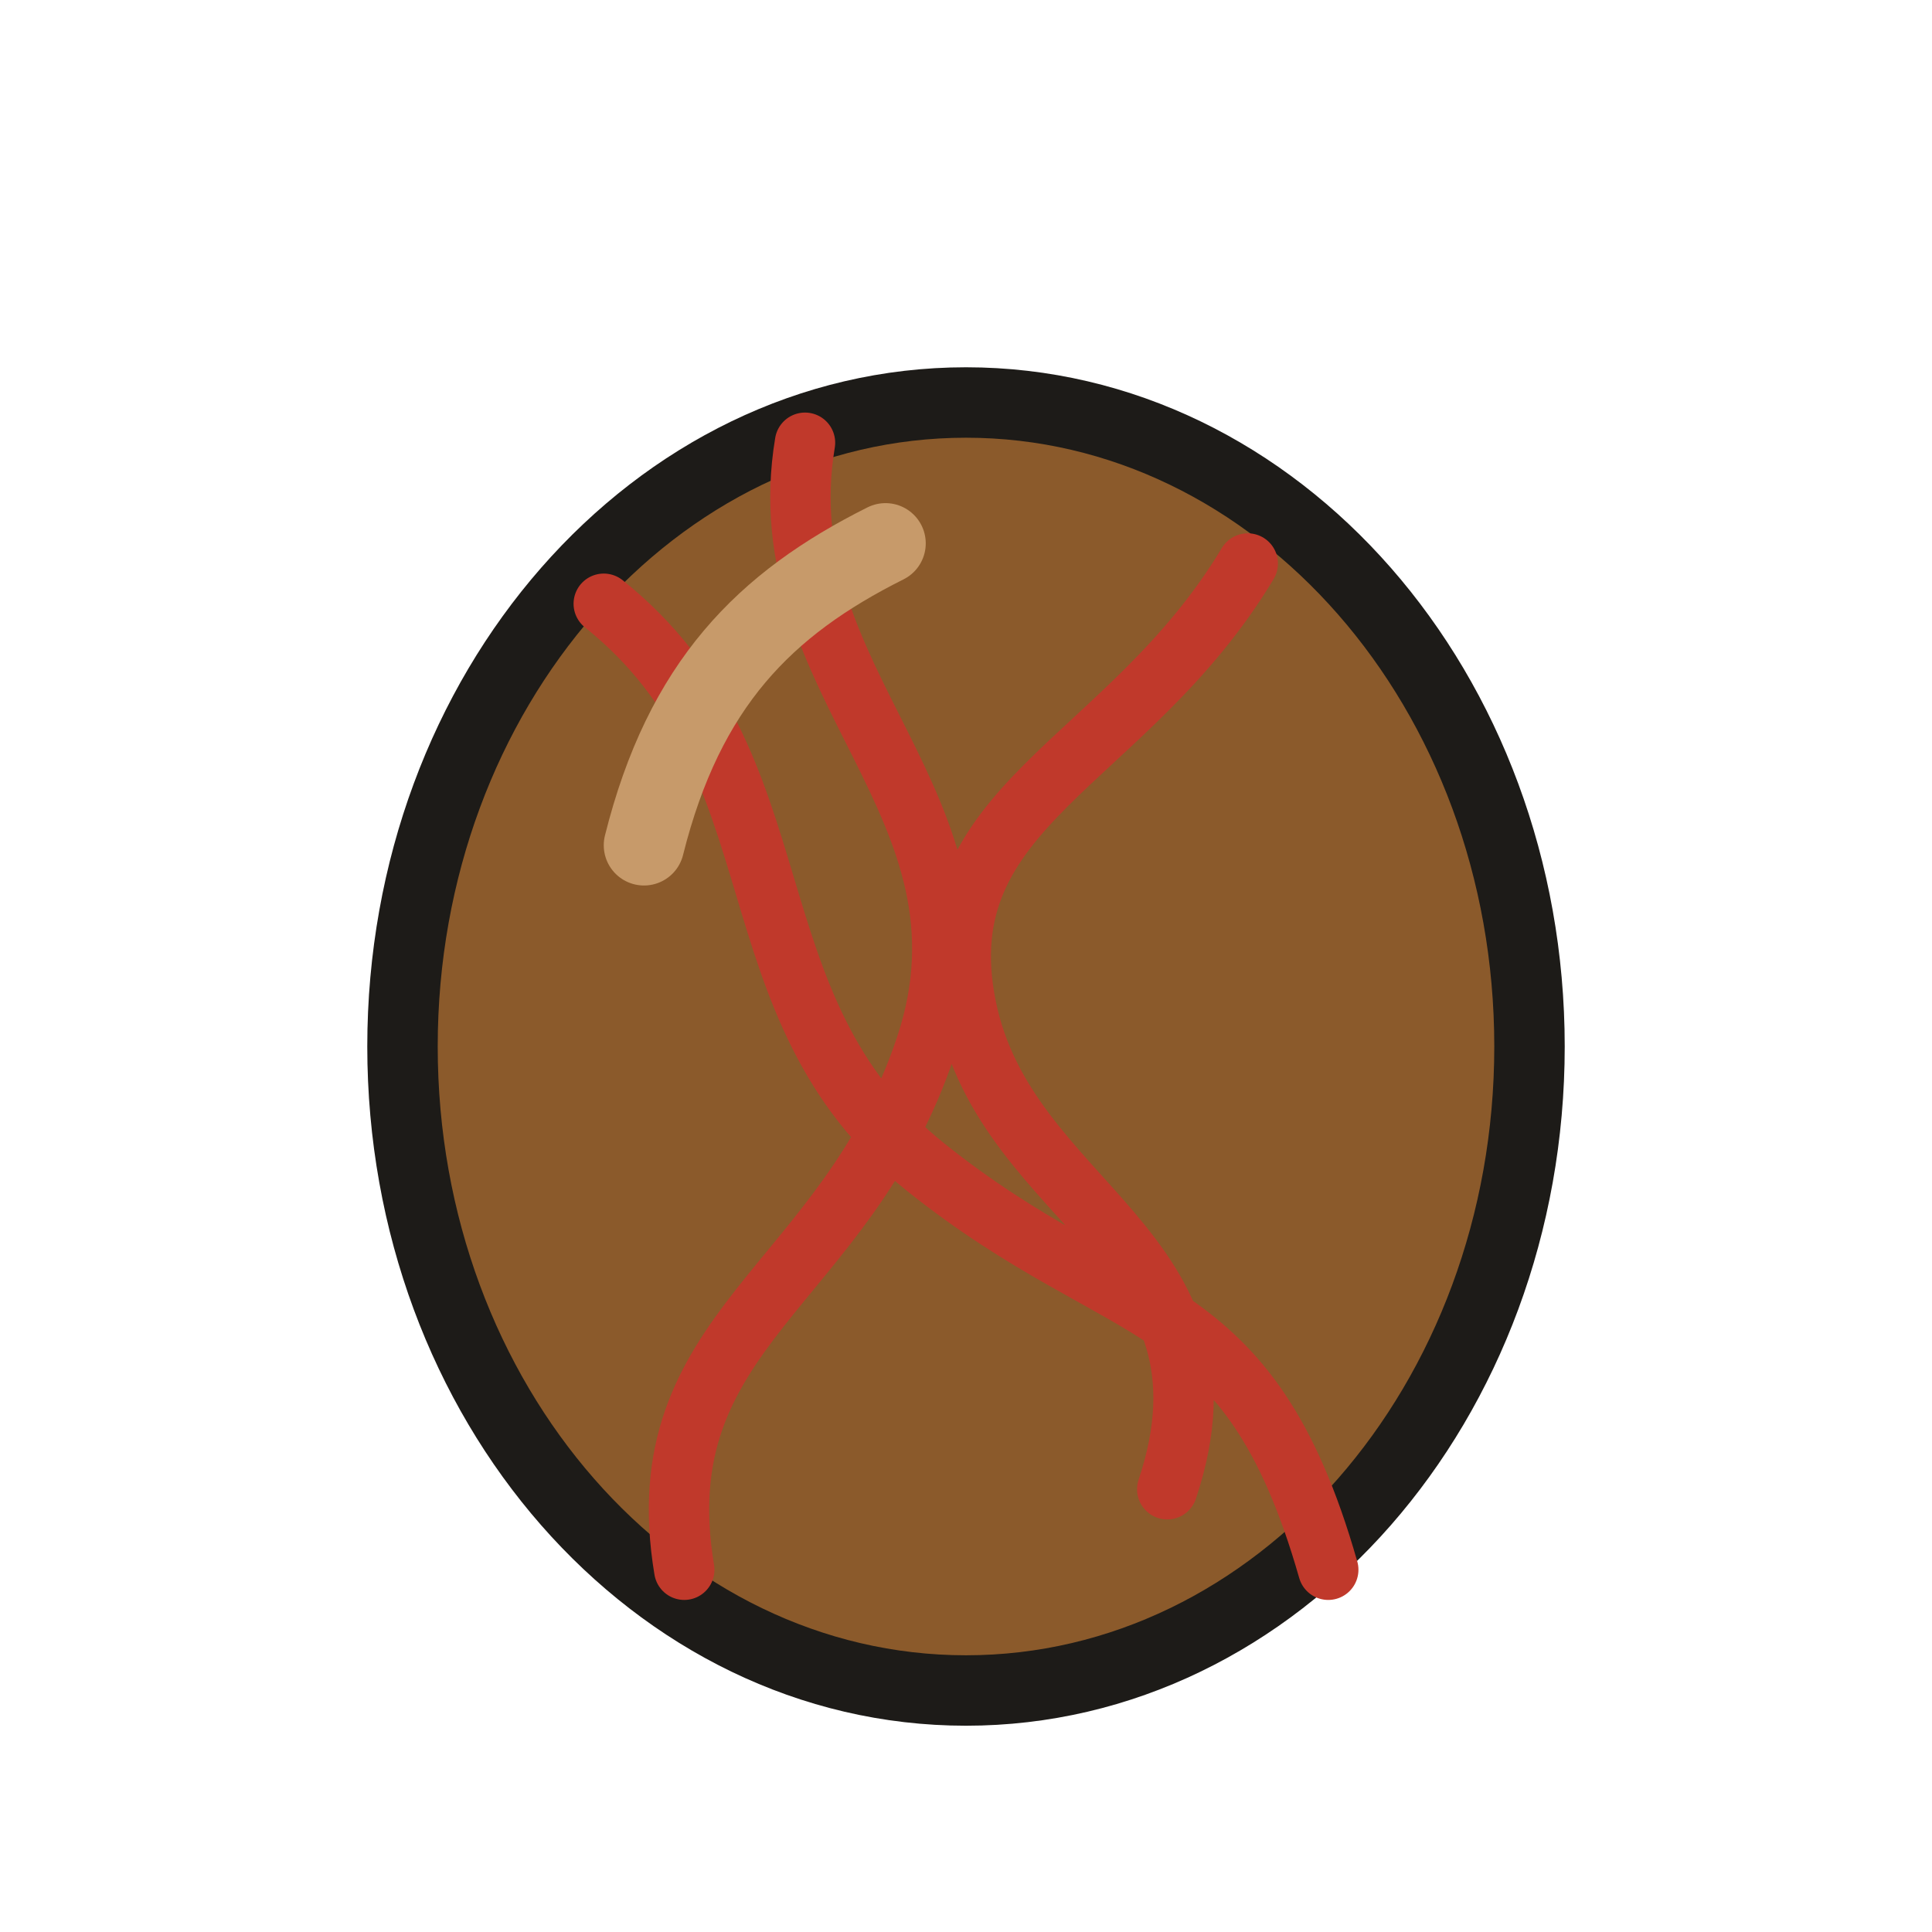
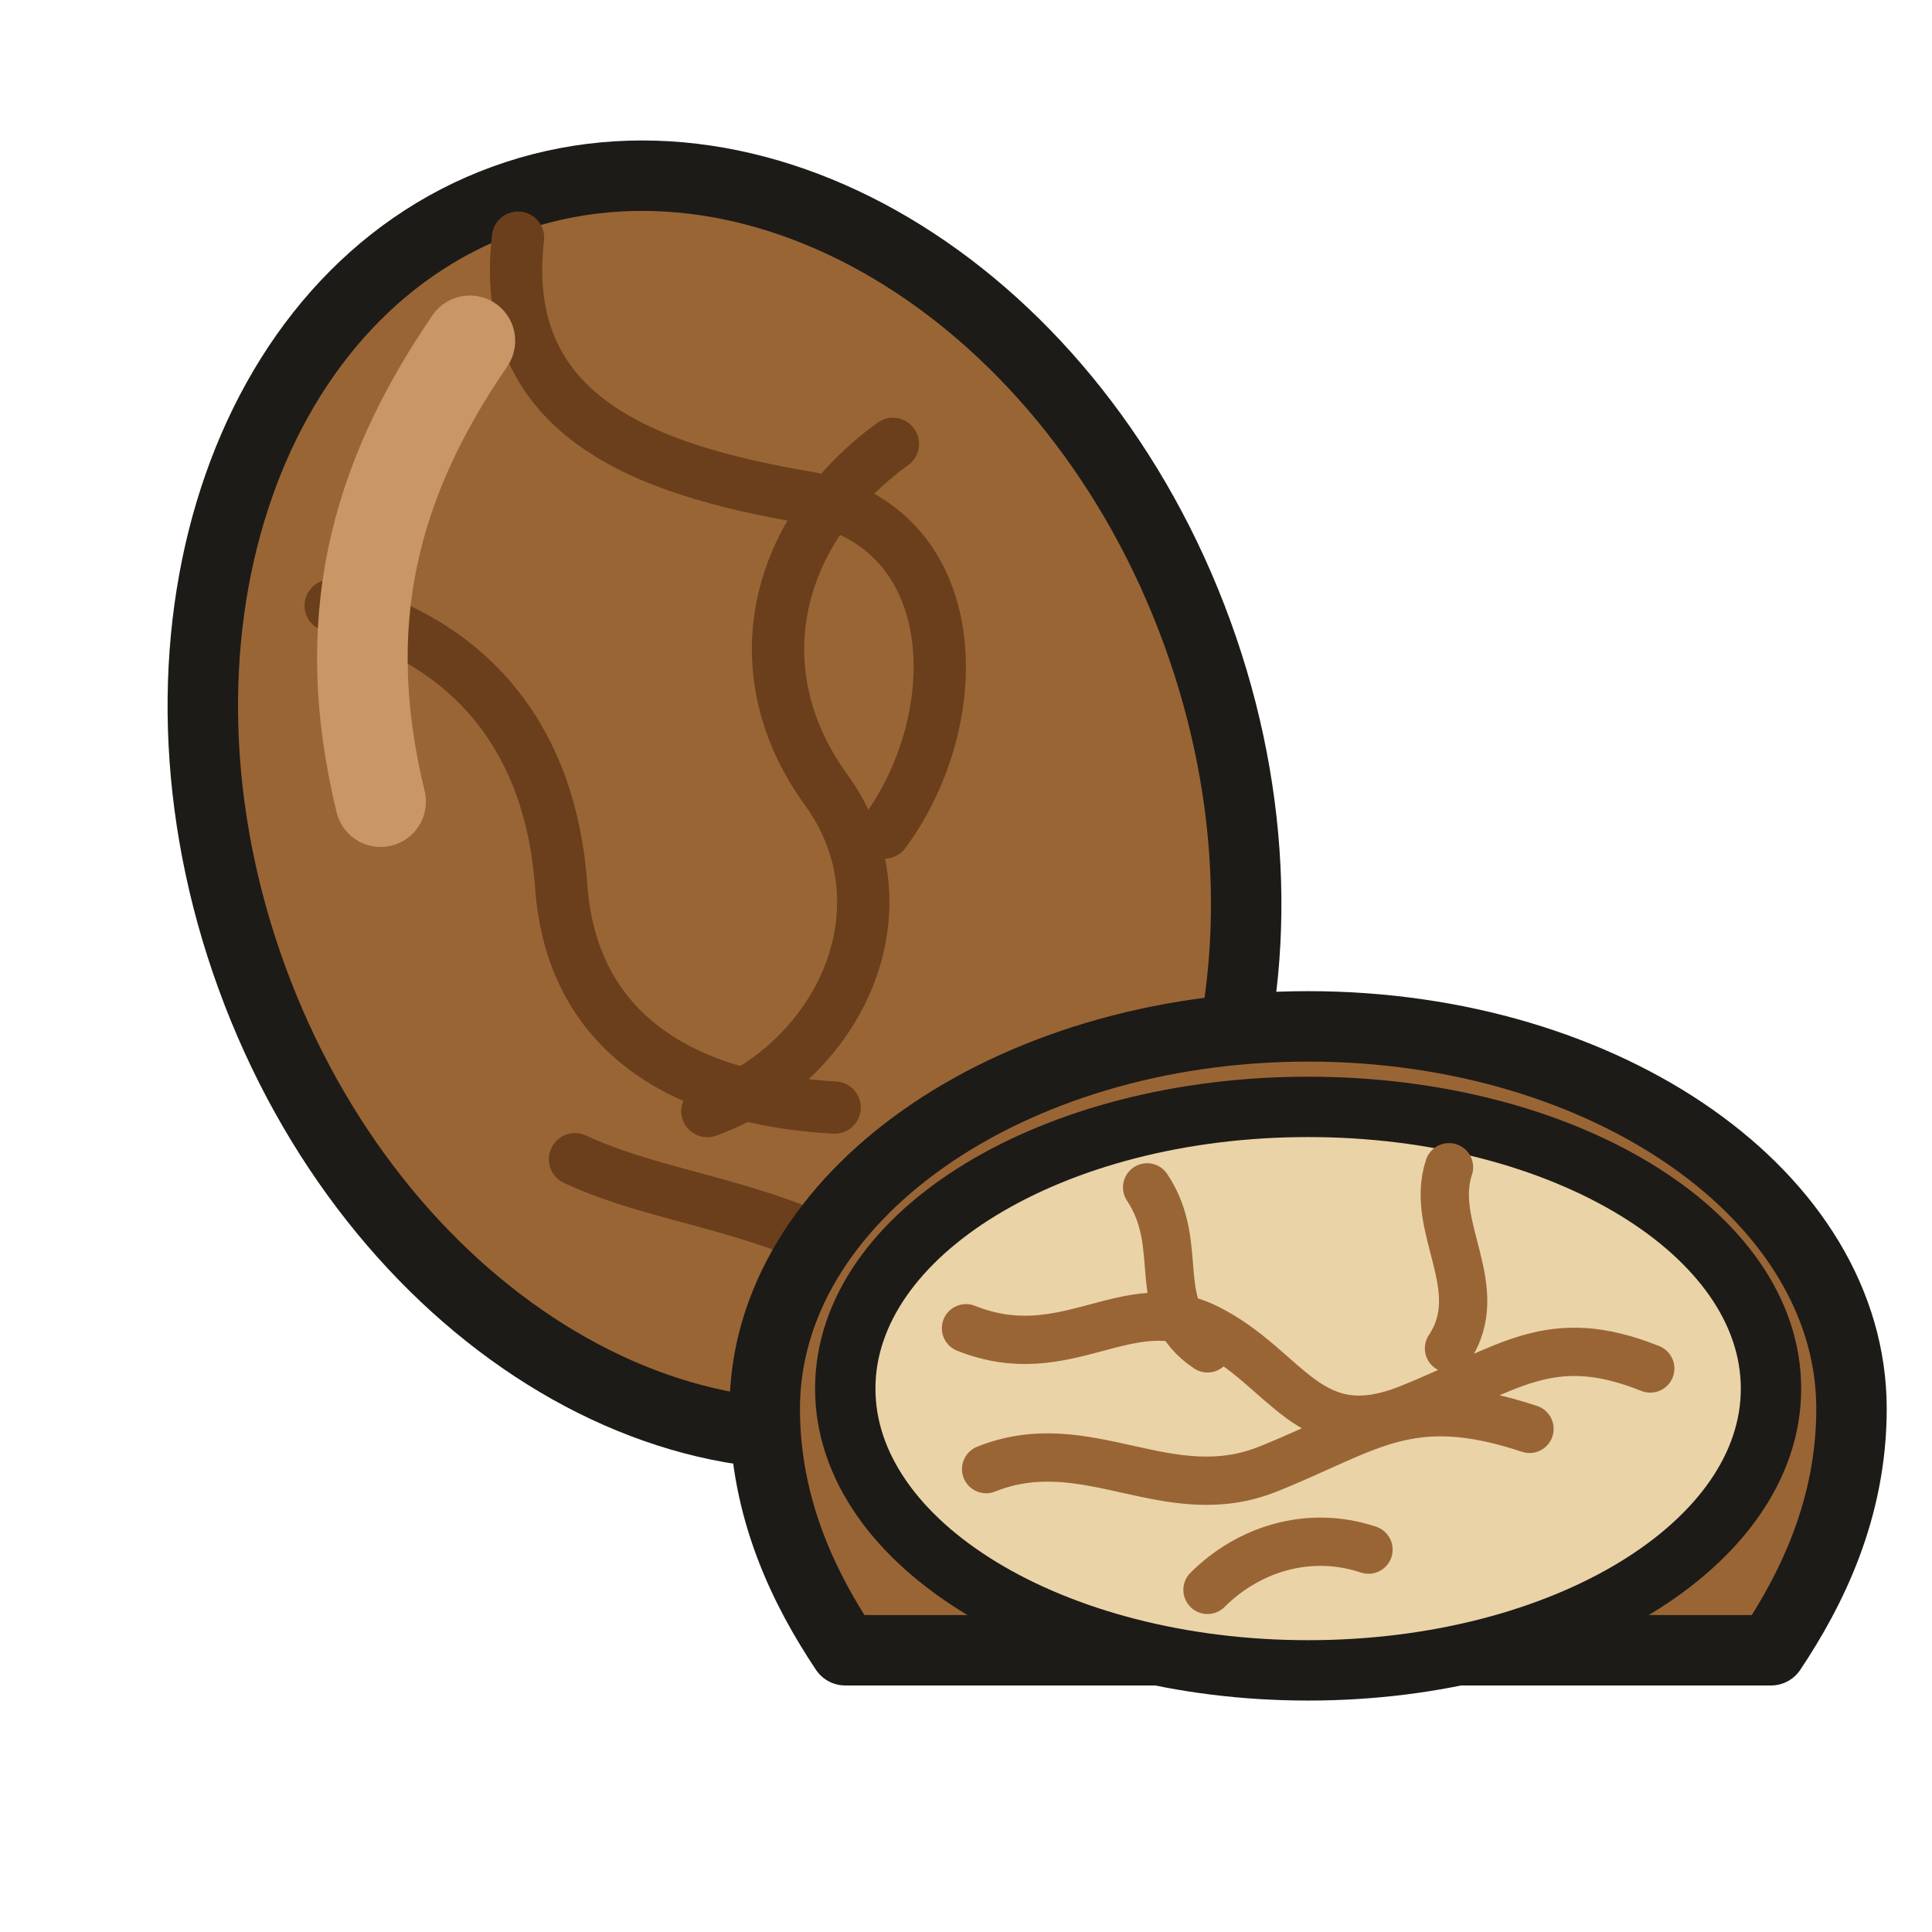
<svg xmlns="http://www.w3.org/2000/svg" viewBox="0 0 96 96">
-   <ellipse cx="48" cy="52" rx="28" ry="32" fill="#8B5A2B" stroke="#1D1B18" stroke-width="3.5" stroke-linejoin="round" />
-   <path d="M30 30c10 8 6 20 16 28s16 6 20 20M40 22c-2 12 10 18 6 30s-14 14-12 26M62 28c-6 10-16 12-14 22s14 12 10 24" fill="none" stroke-linecap="round" stroke="#C0392B" stroke-width="3" />
-   <path d="M32 42c2-8 6-12 12-15" fill="none" stroke-linecap="round" stroke="#C79A6A" stroke-width="4" />
+   <g transform="rotate(-20 36 40)">
+     <ellipse cx="36" cy="40" rx="25" ry="32" fill="#9A6535" stroke="#1D1B18" stroke-width="3.5" />
+     <path d="M21 24c6 4 8 10 6 17s2 12 9 15M36 10c-4 8 2 13 9 17s4 13-2 17M50 26c-7 2-11 8-9 15s-4 13-11 13M23 54c4 4 10 6 14 13" fill="none" stroke="#6B3F1C" stroke-width="2.6" stroke-linecap="round" />
+     <path d="M20 34c1-9 5-15 12-20" fill="none" stroke="#C99766" stroke-width="4.5" stroke-linecap="round" />
+   </g>
+   <path d="M38 70a27 19 0 0 1 54 0c0 5-2 9-4 12H42c-2-3-4-7-4-12z" fill="#9A6535" stroke="#1D1B18" stroke-width="3.5" stroke-linejoin="round" />
+   <ellipse cx="65" cy="69" rx="23" ry="14" fill="#EBD3A8" stroke="#1D1B18" stroke-width="3" />
+   <path d="M48 66c5 2 8-2 12 0s5 6 10 4 7-4 12-2M49 73c5-2 9 2 14 0s7-4 13-2M57 59c2 3 0 6 3 8M72 58c-1 3 2 6 0 9M60 79c2-2 5-3 8-2" fill="none" stroke="#9A6535" stroke-width="2.4" stroke-linecap="round" />
</svg>
